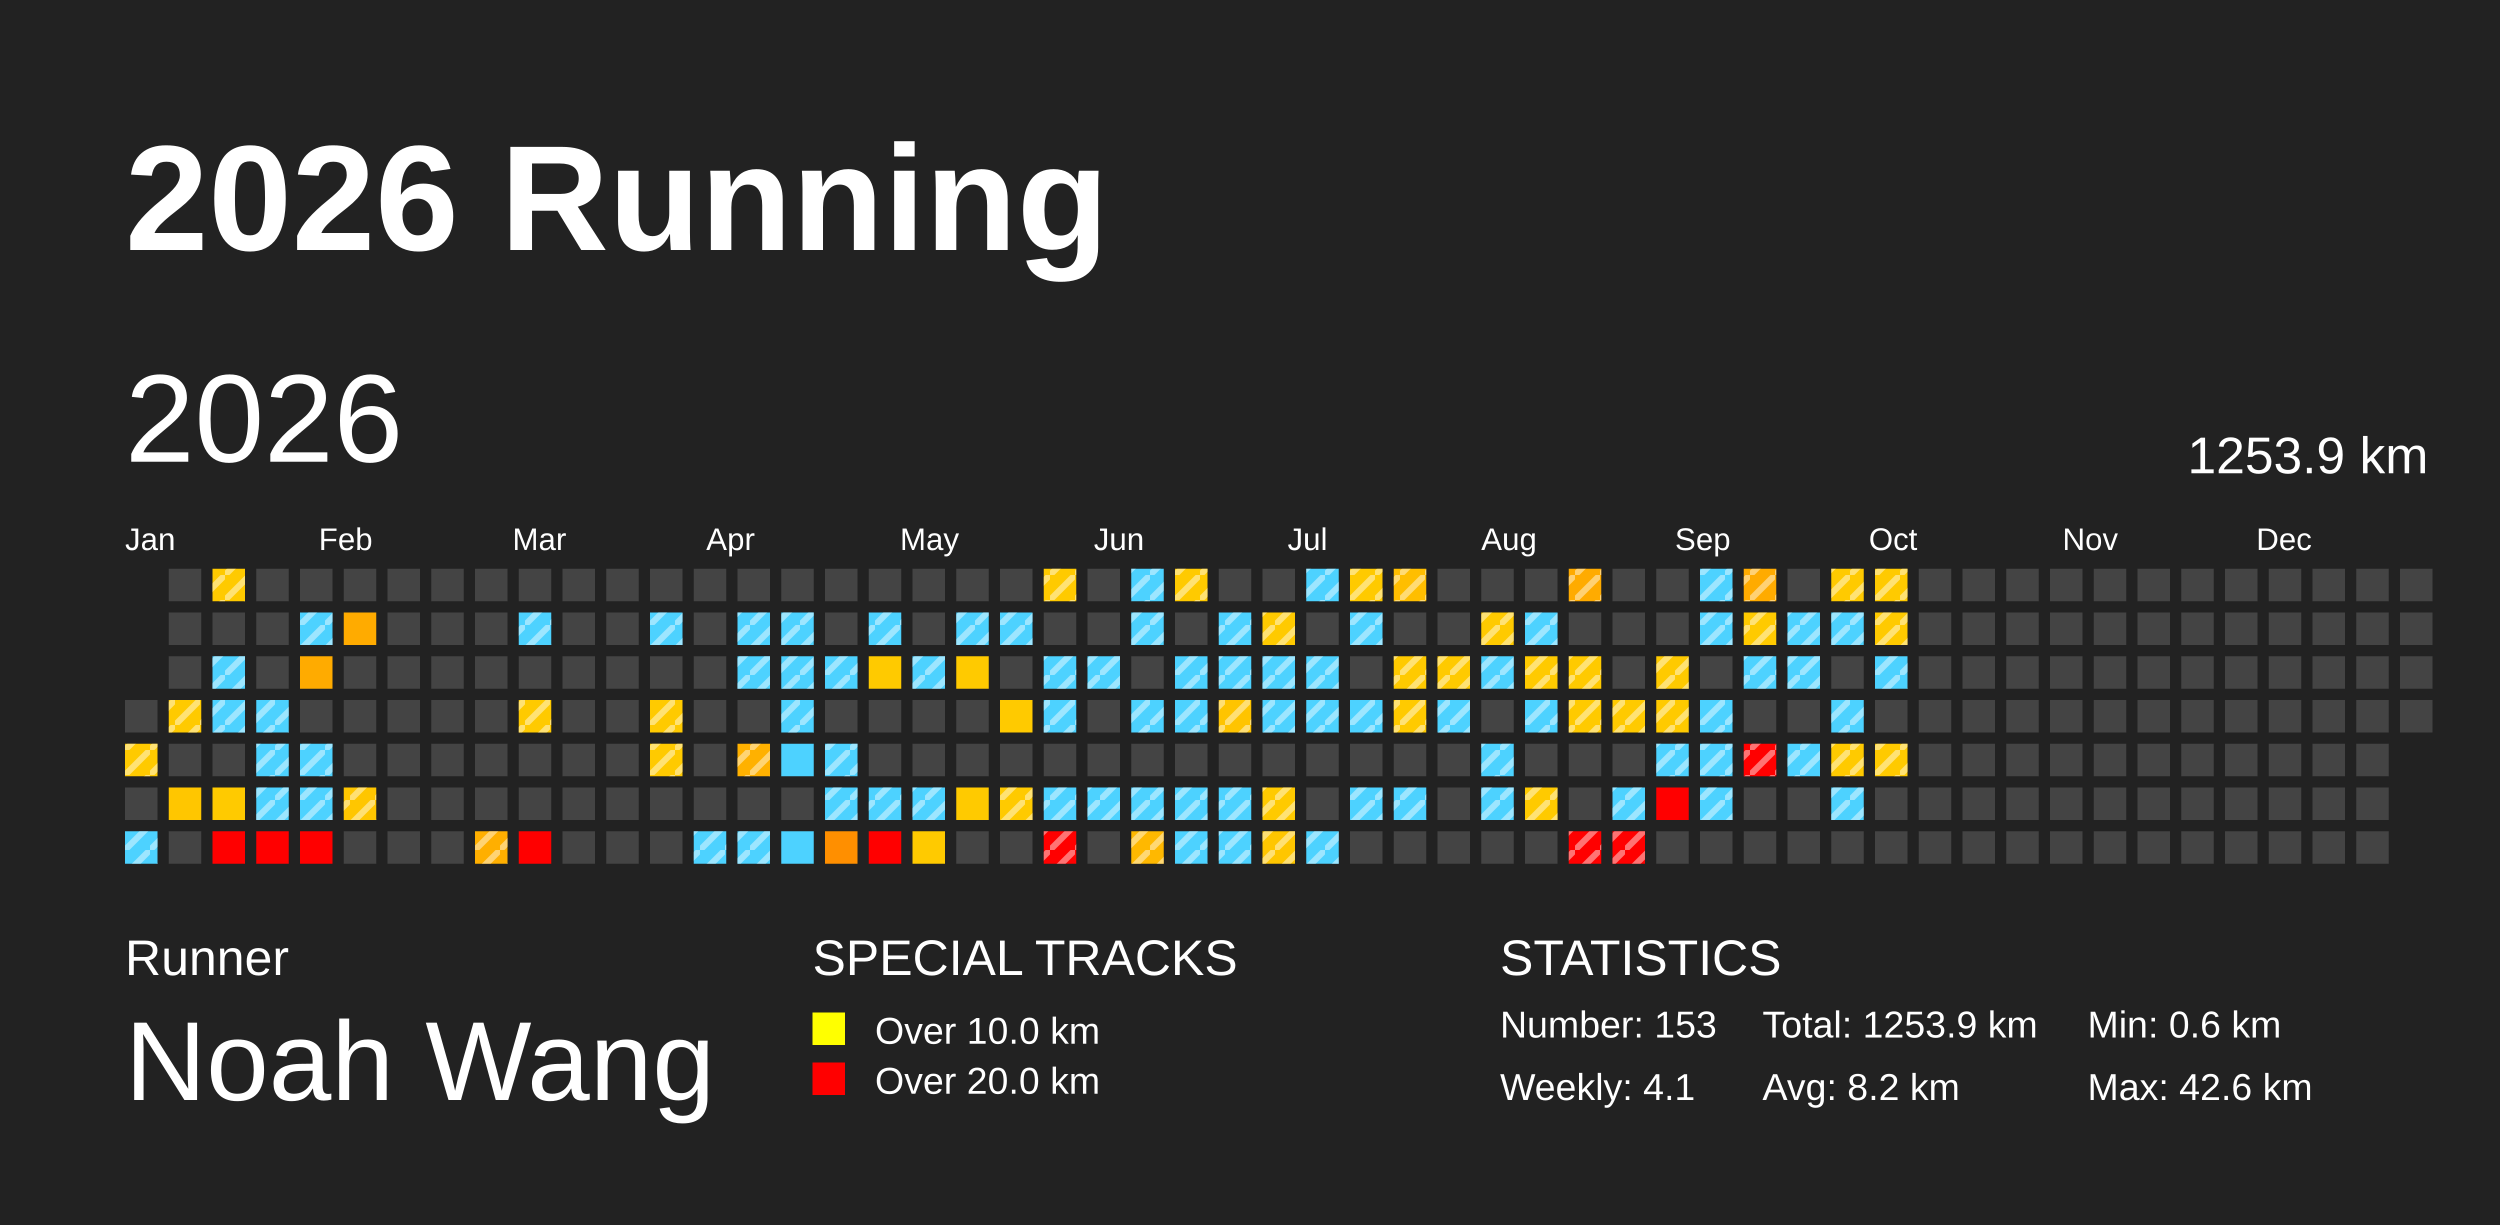
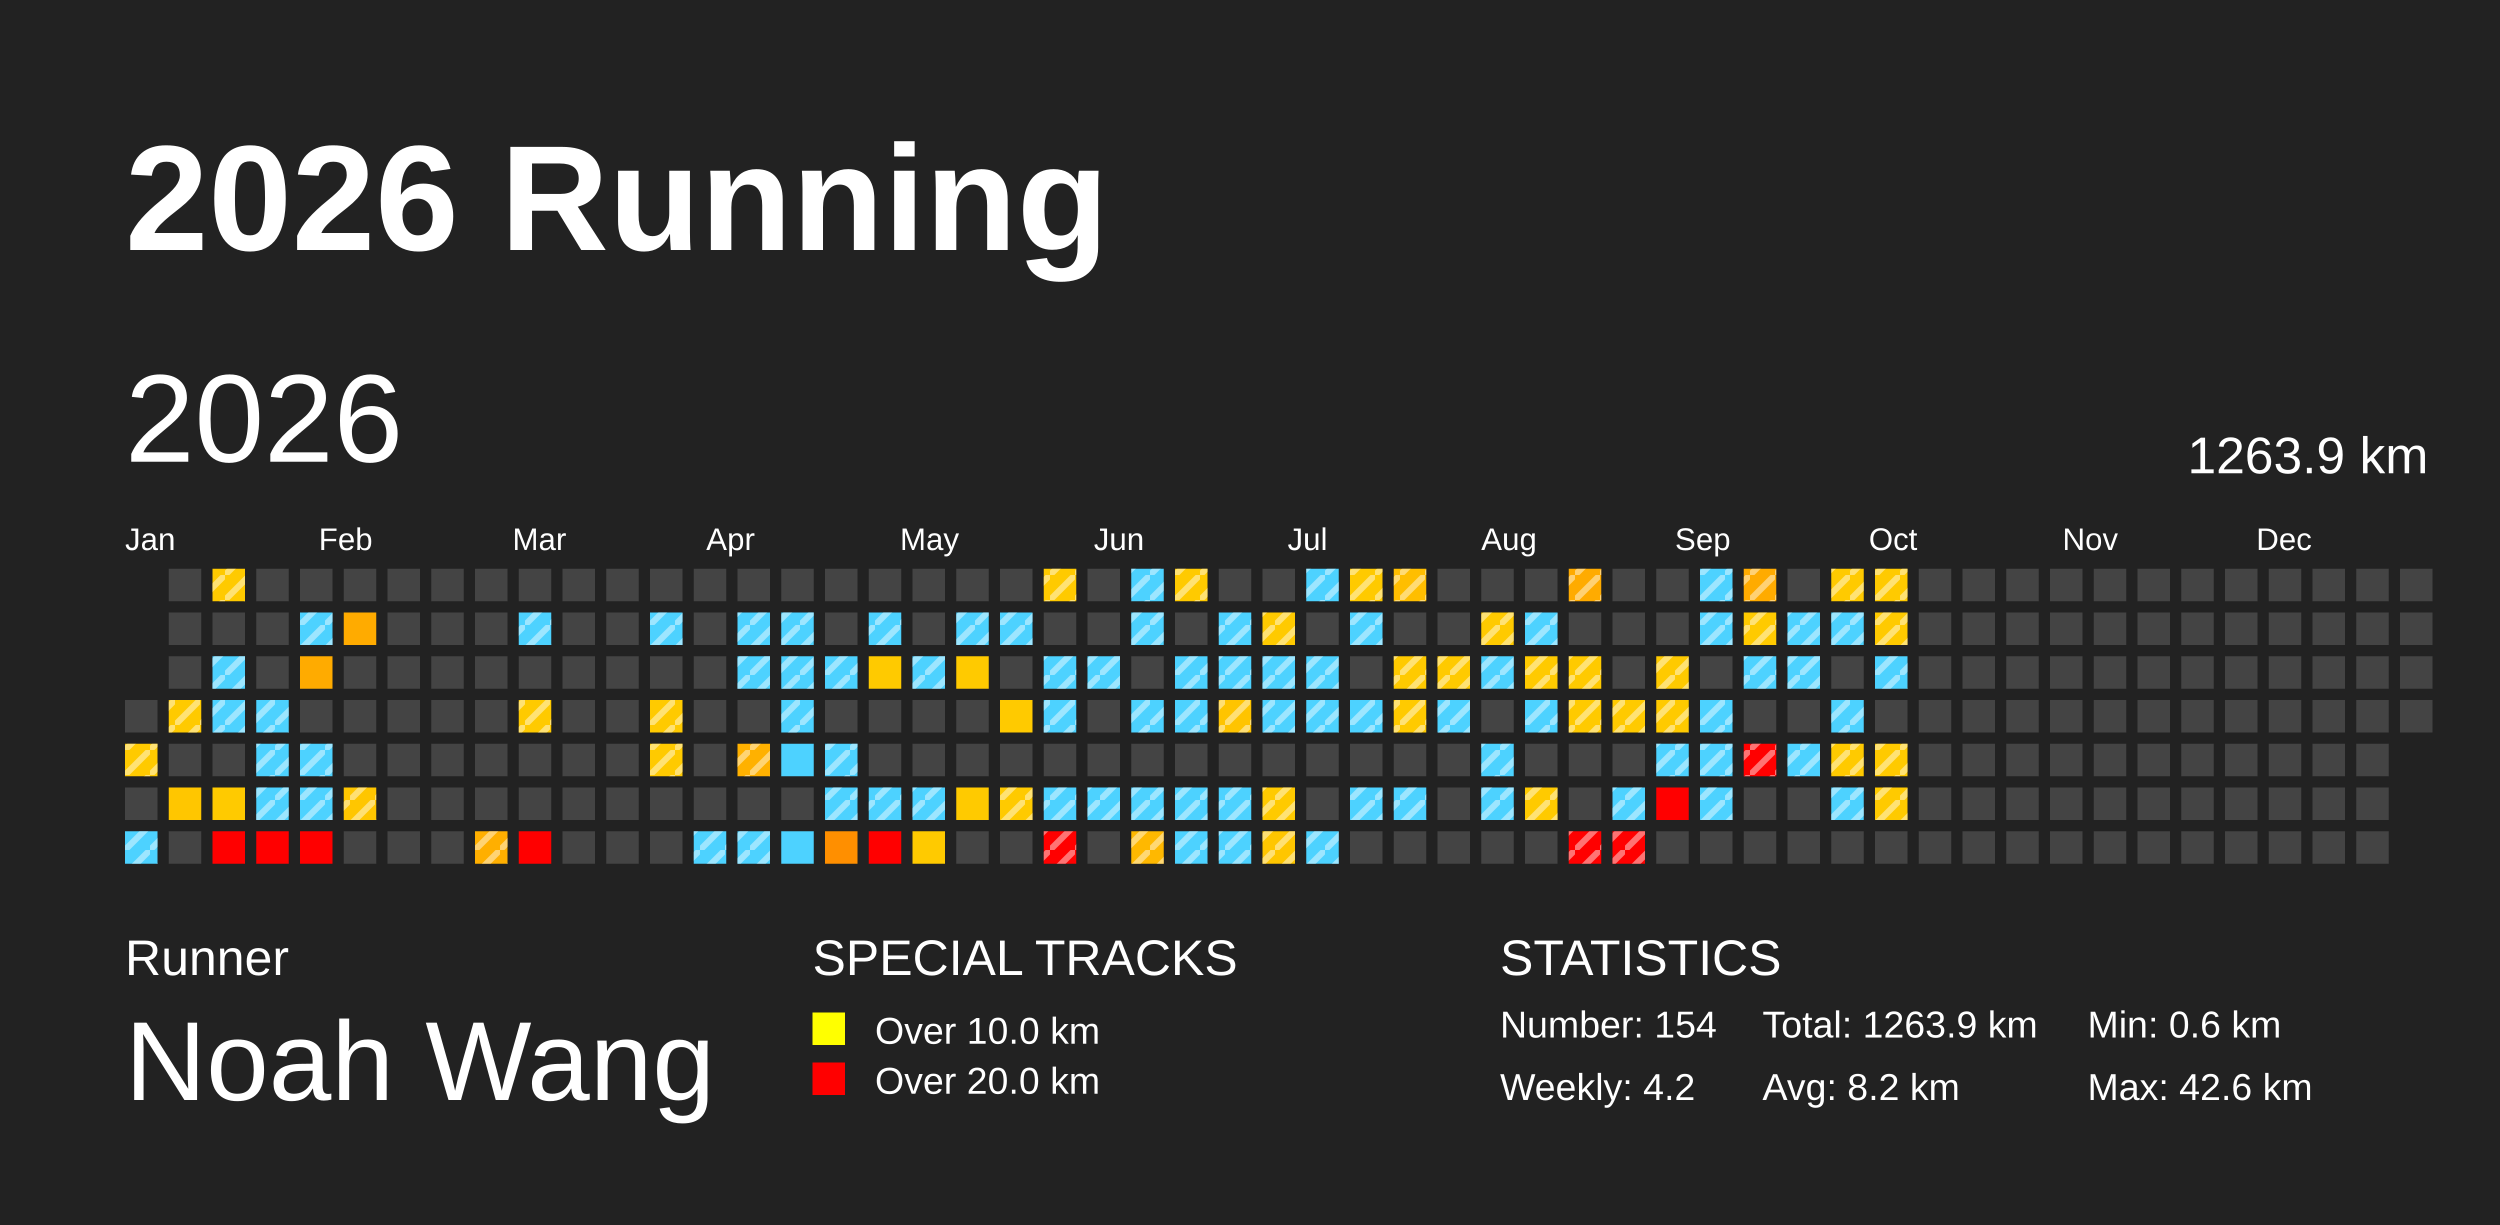
<svg xmlns="http://www.w3.org/2000/svg" baseProfile="full" height="98mm" version="1.1" viewBox="0,0,200,98" width="200mm">
  <defs>
    <pattern height="2" id="indoor-stripe" patternUnits="userSpaceOnUse" width="2">
      <line stroke="white" stroke-opacity="0.45" stroke-width="0.5" x1="0" x2="2" y1="2" y2="0" />
    </pattern>
  </defs>
  <rect fill="#222222" height="98" width="200" x="0" y="0" />
  <text fill="#FFFFFF" style="font-size:12px; font-family:Arial; font-weight:bold;" x="10" y="20">2026 Running</text>
  <text fill="#FFFFFF" style="font-size:4px; font-family:Arial" x="10" y="78">Runner</text>
  <text fill="#FFFFFF" style="font-size:9px; font-family:Arial" x="10" y="88">Noah Wang</text>
  <text fill="#FFFFFF" style="font-size:4px; font-family:Arial" x="65" y="78">SPECIAL TRACKS</text>
  <rect fill="yellow" height="2.6" width="2.6" x="65" y="81" />
  <text fill="#FFFFFF" style="font-size:3px; font-family:Arial" x="70" y="83.5">Over 10.0 km</text>
  <rect fill="red" height="2.6" width="2.6" x="65" y="85" />
  <text fill="#FFFFFF" style="font-size:3px; font-family:Arial" x="70" y="87.5">Over 20.0 km</text>
  <text fill="#FFFFFF" style="font-size:4px; font-family:Arial" x="120" y="78">STATISTICS</text>
-   <text fill="#FFFFFF" style="font-size:3px; font-family:Arial" x="120" y="83">Number: 153</text>
-   <text fill="#FFFFFF" style="font-size:3px; font-family:Arial" x="120" y="88">Weekly: 4.1</text>
-   <text fill="#FFFFFF" style="font-size:3px; font-family:Arial" x="141" y="83">Total: 1253.9 km</text>
+   <text fill="#FFFFFF" style="font-size:3px; font-family:Arial" x="120" y="83">Number: 154</text>
+   <text fill="#FFFFFF" style="font-size:3px; font-family:Arial" x="120" y="88">Weekly: 4.2</text>
+   <text fill="#FFFFFF" style="font-size:3px; font-family:Arial" x="141" y="83">Total: 1263.9 km</text>
  <text fill="#FFFFFF" style="font-size:3px; font-family:Arial" x="141" y="88">Avg: 8.2 km</text>
  <text fill="#FFFFFF" style="font-size:3px; font-family:Arial" x="167" y="83">Min: 0.6 km</text>
  <text fill="#FFFFFF" style="font-size:3px; font-family:Arial" x="167" y="88">Max: 42.6 km</text>
  <text dominant-baseline="hanging" fill="#FFFFFF" style="font-size:10.0px; font-family:Arial;" x="10" y="30">2026</text>
-   <text dominant-baseline="hanging" fill="#FFFFFF" style="font-size:4.125px; font-family:Arial;" x="175" y="35">1253.9 km</text>
+   <text dominant-baseline="hanging" fill="#FFFFFF" style="font-size:4.125px; font-family:Arial;" x="175" y="35">1263.9 km</text>
  <text fill="#FFFFFF" style="font-size:2.5px; font-family:Arial" x="10.0" y="44">Jan</text>
  <text fill="#FFFFFF" style="font-size:2.5px; font-family:Arial" x="25.5" y="44">Feb</text>
  <text fill="#FFFFFF" style="font-size:2.5px; font-family:Arial" x="41.0" y="44">Mar</text>
  <text fill="#FFFFFF" style="font-size:2.5px; font-family:Arial" x="56.5" y="44">Apr</text>
  <text fill="#FFFFFF" style="font-size:2.5px; font-family:Arial" x="72.0" y="44">May</text>
  <text fill="#FFFFFF" style="font-size:2.5px; font-family:Arial" x="87.5" y="44">Jun</text>
  <text fill="#FFFFFF" style="font-size:2.5px; font-family:Arial" x="103.0" y="44">Jul</text>
  <text fill="#FFFFFF" style="font-size:2.5px; font-family:Arial" x="118.5" y="44">Aug</text>
  <text fill="#FFFFFF" style="font-size:2.5px; font-family:Arial" x="134.0" y="44">Sep</text>
  <text fill="#FFFFFF" style="font-size:2.5px; font-family:Arial" x="149.5" y="44">Oct</text>
  <text fill="#FFFFFF" style="font-size:2.5px; font-family:Arial" x="165.0" y="44">Nov</text>
  <text fill="#FFFFFF" style="font-size:2.5px; font-family:Arial" x="180.5" y="44">Dec</text>
  <rect fill="#444444" height="2.6" width="2.6" x="10.0" y="56.0" />
  <rect fill="#ffca00" height="2.6" width="2.6" x="10.0" y="59.5" />
  <rect fill="url(#indoor-stripe)" height="2.6" style="pointer-events: none;" width="2.6" x="10.0" y="59.5" />
  <rect fill="#444444" height="2.6" width="2.6" x="10.0" y="63.0" />
  <rect fill="#4dd2ff" height="2.6" width="2.6" x="10.0" y="66.5" />
  <rect fill="url(#indoor-stripe)" height="2.6" style="pointer-events: none;" width="2.6" x="10.0" y="66.5" />
  <rect fill="#444444" height="2.6" width="2.6" x="13.5" y="45.5" />
  <rect fill="#444444" height="2.6" width="2.6" x="13.5" y="49.0" />
  <rect fill="#444444" height="2.6" width="2.6" x="13.5" y="52.5" />
  <rect fill="#ffca00" height="2.6" width="2.6" x="13.5" y="56.0" />
  <rect fill="url(#indoor-stripe)" height="2.6" style="pointer-events: none;" width="2.6" x="13.5" y="56.0" />
  <rect fill="#444444" height="2.6" width="2.6" x="13.5" y="59.5" />
  <rect fill="#ffc600" height="2.6" width="2.6" x="13.5" y="63.0" />
  <rect fill="#444444" height="2.6" width="2.6" x="13.5" y="66.5" />
  <rect fill="#ffca00" height="2.6" width="2.6" x="17.0" y="45.5" />
  <rect fill="url(#indoor-stripe)" height="2.6" style="pointer-events: none;" width="2.6" x="17.0" y="45.5" />
  <rect fill="#444444" height="2.6" width="2.6" x="17.0" y="49.0" />
  <rect fill="#4dd2ff" height="2.6" width="2.6" x="17.0" y="52.5" />
  <rect fill="url(#indoor-stripe)" height="2.6" style="pointer-events: none;" width="2.6" x="17.0" y="52.5" />
  <rect fill="#4dd2ff" height="2.6" width="2.6" x="17.0" y="56.0" />
  <rect fill="url(#indoor-stripe)" height="2.6" style="pointer-events: none;" width="2.6" x="17.0" y="56.0" />
  <rect fill="#444444" height="2.6" width="2.6" x="17.0" y="59.5" />
  <rect fill="#ffca00" height="2.6" width="2.6" x="17.0" y="63.0" />
  <rect fill="red" height="2.6" width="2.6" x="17.0" y="66.5" />
  <rect fill="#444444" height="2.6" width="2.6" x="20.5" y="45.5" />
  <rect fill="#444444" height="2.6" width="2.6" x="20.5" y="49.0" />
  <rect fill="#444444" height="2.6" width="2.6" x="20.5" y="52.5" />
  <rect fill="#4dd2ff" height="2.6" width="2.6" x="20.5" y="56.0" />
  <rect fill="url(#indoor-stripe)" height="2.6" style="pointer-events: none;" width="2.6" x="20.5" y="56.0" />
  <rect fill="#4dd2ff" height="2.6" width="2.6" x="20.5" y="59.5" />
  <rect fill="url(#indoor-stripe)" height="2.6" style="pointer-events: none;" width="2.6" x="20.5" y="59.5" />
  <rect fill="#4dd2ff" height="2.6" width="2.6" x="20.5" y="63.0" />
  <rect fill="url(#indoor-stripe)" height="2.6" style="pointer-events: none;" width="2.6" x="20.5" y="63.0" />
  <rect fill="red" height="2.6" width="2.6" x="20.5" y="66.5" />
  <rect fill="#444444" height="2.6" width="2.6" x="24.0" y="45.5" />
  <rect fill="#4dd2ff" height="2.6" width="2.6" x="24.0" y="49.0" />
  <rect fill="url(#indoor-stripe)" height="2.6" style="pointer-events: none;" width="2.6" x="24.0" y="49.0" />
  <rect fill="#ffab00" height="2.6" width="2.6" x="24.0" y="52.5" />
  <rect fill="#444444" height="2.6" width="2.6" x="24.0" y="56.0" />
  <rect fill="#4dd2ff" height="2.6" width="2.6" x="24.0" y="59.5" />
  <rect fill="url(#indoor-stripe)" height="2.6" style="pointer-events: none;" width="2.6" x="24.0" y="59.5" />
  <rect fill="#4dd2ff" height="2.6" width="2.6" x="24.0" y="63.0" />
  <rect fill="url(#indoor-stripe)" height="2.6" style="pointer-events: none;" width="2.6" x="24.0" y="63.0" />
  <rect fill="red" height="2.6" width="2.6" x="24.0" y="66.5" />
  <rect fill="#444444" height="2.6" width="2.6" x="27.5" y="45.5" />
  <rect fill="#ffab00" height="2.6" width="2.6" x="27.5" y="49.0" />
  <rect fill="#444444" height="2.6" width="2.6" x="27.5" y="52.5" />
  <rect fill="#444444" height="2.6" width="2.6" x="27.5" y="56.0" />
  <rect fill="#444444" height="2.6" width="2.6" x="27.5" y="59.5" />
  <rect fill="#ffc600" height="2.6" width="2.6" x="27.5" y="63.0" />
  <rect fill="url(#indoor-stripe)" height="2.6" style="pointer-events: none;" width="2.6" x="27.5" y="63.0" />
  <rect fill="#444444" height="2.6" width="2.6" x="27.5" y="66.5" />
  <rect fill="#444444" height="2.6" width="2.6" x="31.0" y="45.5" />
  <rect fill="#444444" height="2.6" width="2.6" x="31.0" y="49.0" />
  <rect fill="#444444" height="2.6" width="2.6" x="31.0" y="52.5" />
  <rect fill="#444444" height="2.6" width="2.6" x="31.0" y="56.0" />
  <rect fill="#444444" height="2.6" width="2.6" x="31.0" y="59.5" />
  <rect fill="#444444" height="2.6" width="2.6" x="31.0" y="63.0" />
  <rect fill="#444444" height="2.6" width="2.6" x="31.0" y="66.5" />
  <rect fill="#444444" height="2.6" width="2.6" x="34.5" y="45.5" />
  <rect fill="#444444" height="2.6" width="2.6" x="34.5" y="49.0" />
  <rect fill="#444444" height="2.6" width="2.6" x="34.5" y="52.5" />
  <rect fill="#444444" height="2.6" width="2.6" x="34.5" y="56.0" />
  <rect fill="#444444" height="2.6" width="2.6" x="34.5" y="59.5" />
  <rect fill="#444444" height="2.6" width="2.6" x="34.5" y="63.0" />
  <rect fill="#444444" height="2.6" width="2.6" x="34.5" y="66.5" />
  <rect fill="#444444" height="2.6" width="2.6" x="38.0" y="45.5" />
  <rect fill="#444444" height="2.6" width="2.6" x="38.0" y="49.0" />
  <rect fill="#444444" height="2.6" width="2.6" x="38.0" y="52.5" />
  <rect fill="#444444" height="2.6" width="2.6" x="38.0" y="56.0" />
  <rect fill="#444444" height="2.6" width="2.6" x="38.0" y="59.5" />
  <rect fill="#444444" height="2.6" width="2.6" x="38.0" y="63.0" />
  <rect fill="#ffaf00" height="2.6" width="2.6" x="38.0" y="66.5" />
  <rect fill="url(#indoor-stripe)" height="2.6" style="pointer-events: none;" width="2.6" x="38.0" y="66.5" />
  <rect fill="#444444" height="2.6" width="2.6" x="41.5" y="45.5" />
  <rect fill="#4dd2ff" height="2.6" width="2.6" x="41.5" y="49.0" />
  <rect fill="url(#indoor-stripe)" height="2.6" style="pointer-events: none;" width="2.6" x="41.5" y="49.0" />
  <rect fill="#444444" height="2.6" width="2.6" x="41.5" y="52.5" />
  <rect fill="#ffca00" height="2.6" width="2.6" x="41.5" y="56.0" />
  <rect fill="url(#indoor-stripe)" height="2.6" style="pointer-events: none;" width="2.6" x="41.5" y="56.0" />
  <rect fill="#444444" height="2.6" width="2.6" x="41.5" y="59.5" />
  <rect fill="#444444" height="2.6" width="2.6" x="41.5" y="63.0" />
  <rect fill="red" height="2.6" width="2.6" x="41.5" y="66.5" />
  <rect fill="#444444" height="2.6" width="2.6" x="45.0" y="45.5" />
  <rect fill="#444444" height="2.6" width="2.6" x="45.0" y="49.0" />
  <rect fill="#444444" height="2.6" width="2.6" x="45.0" y="52.5" />
  <rect fill="#444444" height="2.6" width="2.6" x="45.0" y="56.0" />
  <rect fill="#444444" height="2.6" width="2.6" x="45.0" y="59.5" />
  <rect fill="#444444" height="2.6" width="2.6" x="45.0" y="63.0" />
  <rect fill="#444444" height="2.6" width="2.6" x="45.0" y="66.5" />
  <rect fill="#444444" height="2.6" width="2.6" x="48.5" y="45.5" />
  <rect fill="#444444" height="2.6" width="2.6" x="48.5" y="49.0" />
  <rect fill="#444444" height="2.6" width="2.6" x="48.5" y="52.5" />
  <rect fill="#444444" height="2.6" width="2.6" x="48.5" y="56.0" />
  <rect fill="#444444" height="2.6" width="2.6" x="48.5" y="59.5" />
  <rect fill="#444444" height="2.6" width="2.6" x="48.5" y="63.0" />
  <rect fill="#444444" height="2.6" width="2.6" x="48.5" y="66.5" />
  <rect fill="#444444" height="2.6" width="2.6" x="52.0" y="45.5" />
  <rect fill="#4dd2ff" height="2.6" width="2.6" x="52.0" y="49.0" />
  <rect fill="url(#indoor-stripe)" height="2.6" style="pointer-events: none;" width="2.6" x="52.0" y="49.0" />
  <rect fill="#444444" height="2.6" width="2.6" x="52.0" y="52.5" />
  <rect fill="#ffca00" height="2.6" width="2.6" x="52.0" y="56.0" />
  <rect fill="url(#indoor-stripe)" height="2.6" style="pointer-events: none;" width="2.6" x="52.0" y="56.0" />
  <rect fill="#ffca00" height="2.6" width="2.6" x="52.0" y="59.5" />
  <rect fill="url(#indoor-stripe)" height="2.6" style="pointer-events: none;" width="2.6" x="52.0" y="59.5" />
  <rect fill="#444444" height="2.6" width="2.6" x="52.0" y="63.0" />
  <rect fill="#444444" height="2.6" width="2.6" x="52.0" y="66.5" />
  <rect fill="#444444" height="2.6" width="2.6" x="55.5" y="45.5" />
  <rect fill="#444444" height="2.6" width="2.6" x="55.5" y="49.0" />
  <rect fill="#444444" height="2.6" width="2.6" x="55.5" y="52.5" />
  <rect fill="#444444" height="2.6" width="2.6" x="55.5" y="56.0" />
  <rect fill="#444444" height="2.6" width="2.6" x="55.5" y="59.5" />
  <rect fill="#444444" height="2.6" width="2.6" x="55.5" y="63.0" />
  <rect fill="#4dd2ff" height="2.6" width="2.6" x="55.5" y="66.5" />
  <rect fill="url(#indoor-stripe)" height="2.6" style="pointer-events: none;" width="2.6" x="55.5" y="66.5" />
  <rect fill="#444444" height="2.6" width="2.6" x="59.0" y="45.5" />
  <rect fill="#4dd2ff" height="2.6" width="2.6" x="59.0" y="49.0" />
  <rect fill="url(#indoor-stripe)" height="2.6" style="pointer-events: none;" width="2.6" x="59.0" y="49.0" />
  <rect fill="#4dd2ff" height="2.6" width="2.6" x="59.0" y="52.5" />
  <rect fill="url(#indoor-stripe)" height="2.6" style="pointer-events: none;" width="2.6" x="59.0" y="52.5" />
  <rect fill="#444444" height="2.6" width="2.6" x="59.0" y="56.0" />
  <rect fill="#ffb100" height="2.6" width="2.6" x="59.0" y="59.5" />
  <rect fill="url(#indoor-stripe)" height="2.6" style="pointer-events: none;" width="2.6" x="59.0" y="59.5" />
  <rect fill="#444444" height="2.6" width="2.6" x="59.0" y="63.0" />
  <rect fill="#4dd2ff" height="2.6" width="2.6" x="59.0" y="66.5" />
  <rect fill="url(#indoor-stripe)" height="2.6" style="pointer-events: none;" width="2.6" x="59.0" y="66.5" />
  <rect fill="#444444" height="2.6" width="2.6" x="62.5" y="45.5" />
  <rect fill="#4dd2ff" height="2.6" width="2.6" x="62.5" y="49.0" />
  <rect fill="url(#indoor-stripe)" height="2.6" style="pointer-events: none;" width="2.6" x="62.5" y="49.0" />
  <rect fill="#4dd2ff" height="2.6" width="2.6" x="62.5" y="52.5" />
  <rect fill="url(#indoor-stripe)" height="2.6" style="pointer-events: none;" width="2.6" x="62.5" y="52.5" />
  <rect fill="#4dd2ff" height="2.6" width="2.6" x="62.5" y="56.0" />
  <rect fill="url(#indoor-stripe)" height="2.6" style="pointer-events: none;" width="2.6" x="62.5" y="56.0" />
  <rect fill="#4dd2ff" height="2.6" width="2.6" x="62.5" y="59.5" />
  <rect fill="#444444" height="2.6" width="2.6" x="62.5" y="63.0" />
  <rect fill="#4dd2ff" height="2.6" width="2.6" x="62.5" y="66.5" />
  <rect fill="#444444" height="2.6" width="2.6" x="66.0" y="45.5" />
  <rect fill="#444444" height="2.6" width="2.6" x="66.0" y="49.0" />
  <rect fill="#4dd2ff" height="2.6" width="2.6" x="66.0" y="52.5" />
  <rect fill="url(#indoor-stripe)" height="2.6" style="pointer-events: none;" width="2.6" x="66.0" y="52.5" />
  <rect fill="#444444" height="2.6" width="2.6" x="66.0" y="56.0" />
  <rect fill="#4dd2ff" height="2.6" width="2.6" x="66.0" y="59.5" />
  <rect fill="url(#indoor-stripe)" height="2.6" style="pointer-events: none;" width="2.6" x="66.0" y="59.5" />
  <rect fill="#4dd2ff" height="2.6" width="2.6" x="66.0" y="63.0" />
  <rect fill="url(#indoor-stripe)" height="2.6" style="pointer-events: none;" width="2.6" x="66.0" y="63.0" />
  <rect fill="#ff8f00" height="2.6" width="2.6" x="66.0" y="66.5" />
  <rect fill="#444444" height="2.6" width="2.6" x="69.5" y="45.5" />
  <rect fill="#4dd2ff" height="2.6" width="2.6" x="69.5" y="49.0" />
  <rect fill="url(#indoor-stripe)" height="2.6" style="pointer-events: none;" width="2.6" x="69.5" y="49.0" />
  <rect fill="#ffca00" height="2.6" width="2.6" x="69.5" y="52.5" />
  <rect fill="#444444" height="2.6" width="2.6" x="69.5" y="56.0" />
  <rect fill="#444444" height="2.6" width="2.6" x="69.5" y="59.5" />
  <rect fill="#4dd2ff" height="2.6" width="2.6" x="69.5" y="63.0" />
  <rect fill="url(#indoor-stripe)" height="2.6" style="pointer-events: none;" width="2.6" x="69.5" y="63.0" />
  <rect fill="red" height="2.6" width="2.6" x="69.5" y="66.5" />
  <rect fill="#444444" height="2.6" width="2.6" x="73.0" y="45.5" />
  <rect fill="#444444" height="2.6" width="2.6" x="73.0" y="49.0" />
  <rect fill="#4dd2ff" height="2.6" width="2.6" x="73.0" y="52.5" />
  <rect fill="url(#indoor-stripe)" height="2.6" style="pointer-events: none;" width="2.6" x="73.0" y="52.5" />
  <rect fill="#444444" height="2.6" width="2.6" x="73.0" y="56.0" />
  <rect fill="#444444" height="2.6" width="2.6" x="73.0" y="59.5" />
  <rect fill="#4dd2ff" height="2.6" width="2.6" x="73.0" y="63.0" />
  <rect fill="url(#indoor-stripe)" height="2.6" style="pointer-events: none;" width="2.6" x="73.0" y="63.0" />
  <rect fill="#ffca00" height="2.6" width="2.6" x="73.0" y="66.5" />
  <rect fill="#444444" height="2.6" width="2.6" x="76.5" y="45.5" />
  <rect fill="#4dd2ff" height="2.6" width="2.6" x="76.5" y="49.0" />
  <rect fill="url(#indoor-stripe)" height="2.6" style="pointer-events: none;" width="2.6" x="76.5" y="49.0" />
  <rect fill="#ffca00" height="2.6" width="2.6" x="76.5" y="52.5" />
  <rect fill="#444444" height="2.6" width="2.6" x="76.5" y="56.0" />
  <rect fill="#444444" height="2.6" width="2.6" x="76.5" y="59.5" />
  <rect fill="#ffca00" height="2.6" width="2.6" x="76.5" y="63.0" />
  <rect fill="#444444" height="2.6" width="2.6" x="76.5" y="66.5" />
  <rect fill="#444444" height="2.6" width="2.6" x="80.0" y="45.5" />
  <rect fill="#4dd2ff" height="2.6" width="2.6" x="80.0" y="49.0" />
  <rect fill="url(#indoor-stripe)" height="2.6" style="pointer-events: none;" width="2.6" x="80.0" y="49.0" />
  <rect fill="#444444" height="2.6" width="2.6" x="80.0" y="52.5" />
  <rect fill="#ffca00" height="2.6" width="2.6" x="80.0" y="56.0" />
  <rect fill="#444444" height="2.6" width="2.6" x="80.0" y="59.5" />
  <rect fill="#ffca00" height="2.6" width="2.6" x="80.0" y="63.0" />
  <rect fill="url(#indoor-stripe)" height="2.6" style="pointer-events: none;" width="2.6" x="80.0" y="63.0" />
  <rect fill="#444444" height="2.6" width="2.6" x="80.0" y="66.5" />
  <rect fill="#ffca00" height="2.6" width="2.6" x="83.5" y="45.5" />
  <rect fill="url(#indoor-stripe)" height="2.6" style="pointer-events: none;" width="2.6" x="83.5" y="45.5" />
  <rect fill="#444444" height="2.6" width="2.6" x="83.5" y="49.0" />
  <rect fill="#4dd2ff" height="2.6" width="2.6" x="83.5" y="52.5" />
  <rect fill="url(#indoor-stripe)" height="2.6" style="pointer-events: none;" width="2.6" x="83.5" y="52.5" />
  <rect fill="#4dd2ff" height="2.6" width="2.6" x="83.5" y="56.0" />
  <rect fill="url(#indoor-stripe)" height="2.6" style="pointer-events: none;" width="2.6" x="83.5" y="56.0" />
  <rect fill="#444444" height="2.6" width="2.6" x="83.5" y="59.5" />
  <rect fill="#4dd2ff" height="2.6" width="2.6" x="83.5" y="63.0" />
  <rect fill="url(#indoor-stripe)" height="2.6" style="pointer-events: none;" width="2.6" x="83.5" y="63.0" />
  <rect fill="red" height="2.6" width="2.6" x="83.5" y="66.5" />
  <rect fill="url(#indoor-stripe)" height="2.6" style="pointer-events: none;" width="2.6" x="83.5" y="66.5" />
  <rect fill="#444444" height="2.6" width="2.6" x="87.0" y="45.5" />
  <rect fill="#444444" height="2.6" width="2.6" x="87.0" y="49.0" />
  <rect fill="#4dd2ff" height="2.6" width="2.6" x="87.0" y="52.5" />
  <rect fill="url(#indoor-stripe)" height="2.6" style="pointer-events: none;" width="2.6" x="87.0" y="52.5" />
  <rect fill="#444444" height="2.6" width="2.6" x="87.0" y="56.0" />
  <rect fill="#444444" height="2.6" width="2.6" x="87.0" y="59.5" />
  <rect fill="#4dd2ff" height="2.6" width="2.6" x="87.0" y="63.0" />
  <rect fill="url(#indoor-stripe)" height="2.6" style="pointer-events: none;" width="2.6" x="87.0" y="63.0" />
  <rect fill="#444444" height="2.6" width="2.6" x="87.0" y="66.5" />
  <rect fill="#4dd2ff" height="2.6" width="2.6" x="90.5" y="45.5" />
  <rect fill="url(#indoor-stripe)" height="2.6" style="pointer-events: none;" width="2.6" x="90.5" y="45.5" />
  <rect fill="#4dd2ff" height="2.6" width="2.6" x="90.5" y="49.0" />
  <rect fill="url(#indoor-stripe)" height="2.6" style="pointer-events: none;" width="2.6" x="90.5" y="49.0" />
  <rect fill="#444444" height="2.6" width="2.6" x="90.5" y="52.5" />
  <rect fill="#4dd2ff" height="2.6" width="2.6" x="90.5" y="56.0" />
  <rect fill="url(#indoor-stripe)" height="2.6" style="pointer-events: none;" width="2.6" x="90.5" y="56.0" />
  <rect fill="#444444" height="2.6" width="2.6" x="90.5" y="59.5" />
  <rect fill="#4dd2ff" height="2.6" width="2.6" x="90.5" y="63.0" />
  <rect fill="url(#indoor-stripe)" height="2.6" style="pointer-events: none;" width="2.6" x="90.5" y="63.0" />
  <rect fill="#ffb800" height="2.6" width="2.6" x="90.5" y="66.5" />
  <rect fill="url(#indoor-stripe)" height="2.6" style="pointer-events: none;" width="2.6" x="90.5" y="66.5" />
  <rect fill="#ffca00" height="2.6" width="2.6" x="94.0" y="45.5" />
  <rect fill="url(#indoor-stripe)" height="2.6" style="pointer-events: none;" width="2.6" x="94.0" y="45.5" />
  <rect fill="#444444" height="2.6" width="2.6" x="94.0" y="49.0" />
  <rect fill="#4dd2ff" height="2.6" width="2.6" x="94.0" y="52.5" />
  <rect fill="url(#indoor-stripe)" height="2.6" style="pointer-events: none;" width="2.6" x="94.0" y="52.5" />
  <rect fill="#4dd2ff" height="2.6" width="2.6" x="94.0" y="56.0" />
  <rect fill="url(#indoor-stripe)" height="2.6" style="pointer-events: none;" width="2.6" x="94.0" y="56.0" />
  <rect fill="#444444" height="2.6" width="2.6" x="94.0" y="59.5" />
  <rect fill="#4dd2ff" height="2.6" width="2.6" x="94.0" y="63.0" />
  <rect fill="url(#indoor-stripe)" height="2.6" style="pointer-events: none;" width="2.6" x="94.0" y="63.0" />
  <rect fill="#4dd2ff" height="2.6" width="2.6" x="94.0" y="66.5" />
  <rect fill="url(#indoor-stripe)" height="2.6" style="pointer-events: none;" width="2.6" x="94.0" y="66.5" />
  <rect fill="#444444" height="2.6" width="2.6" x="97.5" y="45.5" />
  <rect fill="#4dd2ff" height="2.6" width="2.6" x="97.5" y="49.0" />
  <rect fill="url(#indoor-stripe)" height="2.6" style="pointer-events: none;" width="2.6" x="97.5" y="49.0" />
  <rect fill="#4dd2ff" height="2.6" width="2.6" x="97.5" y="52.5" />
  <rect fill="url(#indoor-stripe)" height="2.6" style="pointer-events: none;" width="2.6" x="97.5" y="52.5" />
  <rect fill="#ffc400" height="2.6" width="2.6" x="97.5" y="56.0" />
  <rect fill="url(#indoor-stripe)" height="2.6" style="pointer-events: none;" width="2.6" x="97.5" y="56.0" />
  <rect fill="#444444" height="2.6" width="2.6" x="97.5" y="59.5" />
  <rect fill="#4dd2ff" height="2.6" width="2.6" x="97.5" y="63.0" />
  <rect fill="url(#indoor-stripe)" height="2.6" style="pointer-events: none;" width="2.6" x="97.5" y="63.0" />
  <rect fill="#4dd2ff" height="2.6" width="2.6" x="97.5" y="66.5" />
  <rect fill="url(#indoor-stripe)" height="2.6" style="pointer-events: none;" width="2.6" x="97.5" y="66.5" />
  <rect fill="#444444" height="2.6" width="2.6" x="101.0" y="45.5" />
  <rect fill="#ffca00" height="2.6" width="2.6" x="101.0" y="49.0" />
  <rect fill="url(#indoor-stripe)" height="2.6" style="pointer-events: none;" width="2.6" x="101.0" y="49.0" />
  <rect fill="#4dd2ff" height="2.6" width="2.6" x="101.0" y="52.5" />
  <rect fill="url(#indoor-stripe)" height="2.6" style="pointer-events: none;" width="2.6" x="101.0" y="52.5" />
  <rect fill="#4dd2ff" height="2.6" width="2.6" x="101.0" y="56.0" />
  <rect fill="url(#indoor-stripe)" height="2.6" style="pointer-events: none;" width="2.6" x="101.0" y="56.0" />
  <rect fill="#444444" height="2.6" width="2.6" x="101.0" y="59.5" />
  <rect fill="#ffca00" height="2.6" width="2.6" x="101.0" y="63.0" />
  <rect fill="url(#indoor-stripe)" height="2.6" style="pointer-events: none;" width="2.6" x="101.0" y="63.0" />
  <rect fill="#ffc600" height="2.6" width="2.6" x="101.0" y="66.5" />
  <rect fill="url(#indoor-stripe)" height="2.6" style="pointer-events: none;" width="2.6" x="101.0" y="66.5" />
  <rect fill="#4dd2ff" height="2.6" width="2.6" x="104.5" y="45.5" />
  <rect fill="url(#indoor-stripe)" height="2.6" style="pointer-events: none;" width="2.6" x="104.5" y="45.5" />
  <rect fill="#444444" height="2.6" width="2.6" x="104.5" y="49.0" />
  <rect fill="#4dd2ff" height="2.6" width="2.6" x="104.5" y="52.5" />
  <rect fill="url(#indoor-stripe)" height="2.6" style="pointer-events: none;" width="2.6" x="104.5" y="52.5" />
  <rect fill="#4dd2ff" height="2.6" width="2.6" x="104.5" y="56.0" />
  <rect fill="url(#indoor-stripe)" height="2.6" style="pointer-events: none;" width="2.6" x="104.5" y="56.0" />
  <rect fill="#444444" height="2.6" width="2.6" x="104.5" y="59.5" />
  <rect fill="#444444" height="2.6" width="2.6" x="104.5" y="63.0" />
  <rect fill="#4dd2ff" height="2.6" width="2.6" x="104.5" y="66.5" />
  <rect fill="url(#indoor-stripe)" height="2.6" style="pointer-events: none;" width="2.6" x="104.5" y="66.5" />
  <rect fill="#ffca00" height="2.6" width="2.6" x="108.0" y="45.5" />
  <rect fill="url(#indoor-stripe)" height="2.6" style="pointer-events: none;" width="2.6" x="108.0" y="45.5" />
  <rect fill="#4dd2ff" height="2.6" width="2.6" x="108.0" y="49.0" />
  <rect fill="url(#indoor-stripe)" height="2.6" style="pointer-events: none;" width="2.6" x="108.0" y="49.0" />
  <rect fill="#444444" height="2.6" width="2.6" x="108.0" y="52.5" />
  <rect fill="#4dd2ff" height="2.6" width="2.6" x="108.0" y="56.0" />
  <rect fill="url(#indoor-stripe)" height="2.6" style="pointer-events: none;" width="2.6" x="108.0" y="56.0" />
  <rect fill="#444444" height="2.6" width="2.6" x="108.0" y="59.5" />
  <rect fill="#4dd2ff" height="2.6" width="2.6" x="108.0" y="63.0" />
  <rect fill="url(#indoor-stripe)" height="2.6" style="pointer-events: none;" width="2.6" x="108.0" y="63.0" />
  <rect fill="#444444" height="2.6" width="2.6" x="108.0" y="66.5" />
  <rect fill="#ffbe00" height="2.6" width="2.6" x="111.5" y="45.5" />
  <rect fill="url(#indoor-stripe)" height="2.6" style="pointer-events: none;" width="2.6" x="111.5" y="45.5" />
  <rect fill="#444444" height="2.6" width="2.6" x="111.5" y="49.0" />
  <rect fill="#ffca00" height="2.6" width="2.6" x="111.5" y="52.5" />
  <rect fill="url(#indoor-stripe)" height="2.6" style="pointer-events: none;" width="2.6" x="111.5" y="52.5" />
  <rect fill="#ffca00" height="2.6" width="2.6" x="111.5" y="56.0" />
  <rect fill="url(#indoor-stripe)" height="2.6" style="pointer-events: none;" width="2.6" x="111.5" y="56.0" />
  <rect fill="#444444" height="2.6" width="2.6" x="111.5" y="59.5" />
  <rect fill="#4dd2ff" height="2.6" width="2.6" x="111.5" y="63.0" />
  <rect fill="url(#indoor-stripe)" height="2.6" style="pointer-events: none;" width="2.6" x="111.5" y="63.0" />
  <rect fill="#444444" height="2.6" width="2.6" x="111.5" y="66.5" />
  <rect fill="#444444" height="2.6" width="2.6" x="115.0" y="45.5" />
  <rect fill="#444444" height="2.6" width="2.6" x="115.0" y="49.0" />
  <rect fill="#ffca00" height="2.6" width="2.6" x="115.0" y="52.5" />
  <rect fill="url(#indoor-stripe)" height="2.6" style="pointer-events: none;" width="2.6" x="115.0" y="52.5" />
  <rect fill="#4dd2ff" height="2.6" width="2.6" x="115.0" y="56.0" />
  <rect fill="url(#indoor-stripe)" height="2.6" style="pointer-events: none;" width="2.6" x="115.0" y="56.0" />
  <rect fill="#444444" height="2.6" width="2.6" x="115.0" y="59.5" />
  <rect fill="#444444" height="2.6" width="2.6" x="115.0" y="63.0" />
  <rect fill="#444444" height="2.6" width="2.6" x="115.0" y="66.5" />
  <rect fill="#444444" height="2.6" width="2.6" x="118.5" y="45.5" />
  <rect fill="#ffca00" height="2.6" width="2.6" x="118.5" y="49.0" />
  <rect fill="url(#indoor-stripe)" height="2.6" style="pointer-events: none;" width="2.6" x="118.5" y="49.0" />
  <rect fill="#4dd2ff" height="2.6" width="2.6" x="118.5" y="52.5" />
  <rect fill="url(#indoor-stripe)" height="2.6" style="pointer-events: none;" width="2.6" x="118.5" y="52.5" />
  <rect fill="#444444" height="2.6" width="2.6" x="118.5" y="56.0" />
  <rect fill="#4dd2ff" height="2.6" width="2.6" x="118.5" y="59.5" />
  <rect fill="url(#indoor-stripe)" height="2.6" style="pointer-events: none;" width="2.6" x="118.5" y="59.5" />
  <rect fill="#4dd2ff" height="2.6" width="2.6" x="118.5" y="63.0" />
  <rect fill="url(#indoor-stripe)" height="2.6" style="pointer-events: none;" width="2.6" x="118.5" y="63.0" />
  <rect fill="#444444" height="2.6" width="2.6" x="118.5" y="66.5" />
  <rect fill="#444444" height="2.6" width="2.6" x="122.0" y="45.5" />
  <rect fill="#4dd2ff" height="2.6" width="2.6" x="122.0" y="49.0" />
  <rect fill="url(#indoor-stripe)" height="2.6" style="pointer-events: none;" width="2.6" x="122.0" y="49.0" />
  <rect fill="#ffca00" height="2.6" width="2.6" x="122.0" y="52.5" />
  <rect fill="url(#indoor-stripe)" height="2.6" style="pointer-events: none;" width="2.6" x="122.0" y="52.5" />
  <rect fill="#4dd2ff" height="2.6" width="2.6" x="122.0" y="56.0" />
  <rect fill="url(#indoor-stripe)" height="2.6" style="pointer-events: none;" width="2.6" x="122.0" y="56.0" />
  <rect fill="#444444" height="2.6" width="2.6" x="122.0" y="59.5" />
  <rect fill="#ffca00" height="2.6" width="2.6" x="122.0" y="63.0" />
  <rect fill="url(#indoor-stripe)" height="2.6" style="pointer-events: none;" width="2.6" x="122.0" y="63.0" />
  <rect fill="#444444" height="2.6" width="2.6" x="122.0" y="66.5" />
  <rect fill="#ffab00" height="2.6" width="2.6" x="125.5" y="45.5" />
  <rect fill="url(#indoor-stripe)" height="2.6" style="pointer-events: none;" width="2.6" x="125.5" y="45.5" />
  <rect fill="#444444" height="2.6" width="2.6" x="125.5" y="49.0" />
  <rect fill="#ffca00" height="2.6" width="2.6" x="125.5" y="52.5" />
  <rect fill="url(#indoor-stripe)" height="2.6" style="pointer-events: none;" width="2.6" x="125.5" y="52.5" />
  <rect fill="#ffca00" height="2.6" width="2.6" x="125.5" y="56.0" />
  <rect fill="url(#indoor-stripe)" height="2.6" style="pointer-events: none;" width="2.6" x="125.5" y="56.0" />
  <rect fill="#444444" height="2.6" width="2.6" x="125.5" y="59.5" />
  <rect fill="#444444" height="2.6" width="2.6" x="125.5" y="63.0" />
  <rect fill="red" height="2.6" width="2.6" x="125.5" y="66.5" />
  <rect fill="url(#indoor-stripe)" height="2.6" style="pointer-events: none;" width="2.6" x="125.5" y="66.5" />
  <rect fill="#444444" height="2.6" width="2.6" x="129.0" y="45.5" />
  <rect fill="#444444" height="2.6" width="2.6" x="129.0" y="49.0" />
  <rect fill="#444444" height="2.6" width="2.6" x="129.0" y="52.5" />
  <rect fill="#ffca00" height="2.6" width="2.6" x="129.0" y="56.0" />
  <rect fill="url(#indoor-stripe)" height="2.6" style="pointer-events: none;" width="2.6" x="129.0" y="56.0" />
  <rect fill="#444444" height="2.6" width="2.6" x="129.0" y="59.5" />
  <rect fill="#4dd2ff" height="2.6" width="2.6" x="129.0" y="63.0" />
  <rect fill="url(#indoor-stripe)" height="2.6" style="pointer-events: none;" width="2.6" x="129.0" y="63.0" />
  <rect fill="red" height="2.6" width="2.6" x="129.0" y="66.5" />
  <rect fill="url(#indoor-stripe)" height="2.6" style="pointer-events: none;" width="2.6" x="129.0" y="66.5" />
  <rect fill="#444444" height="2.6" width="2.6" x="132.5" y="45.5" />
  <rect fill="#444444" height="2.6" width="2.6" x="132.5" y="49.0" />
  <rect fill="#ffca00" height="2.6" width="2.6" x="132.5" y="52.5" />
  <rect fill="url(#indoor-stripe)" height="2.6" style="pointer-events: none;" width="2.6" x="132.5" y="52.5" />
  <rect fill="#ffca00" height="2.6" width="2.6" x="132.5" y="56.0" />
  <rect fill="url(#indoor-stripe)" height="2.6" style="pointer-events: none;" width="2.6" x="132.5" y="56.0" />
  <rect fill="#4dd2ff" height="2.6" width="2.6" x="132.5" y="59.5" />
  <rect fill="url(#indoor-stripe)" height="2.6" style="pointer-events: none;" width="2.6" x="132.5" y="59.5" />
  <rect fill="red" height="2.6" width="2.6" x="132.5" y="63.0" />
  <rect fill="#444444" height="2.6" width="2.6" x="132.5" y="66.5" />
  <rect fill="#4dd2ff" height="2.6" width="2.6" x="136.0" y="45.5" />
  <rect fill="url(#indoor-stripe)" height="2.6" style="pointer-events: none;" width="2.6" x="136.0" y="45.5" />
  <rect fill="#4dd2ff" height="2.6" width="2.6" x="136.0" y="49.0" />
  <rect fill="url(#indoor-stripe)" height="2.6" style="pointer-events: none;" width="2.6" x="136.0" y="49.0" />
  <rect fill="#444444" height="2.6" width="2.6" x="136.0" y="52.5" />
  <rect fill="#4dd2ff" height="2.6" width="2.6" x="136.0" y="56.0" />
  <rect fill="url(#indoor-stripe)" height="2.6" style="pointer-events: none;" width="2.6" x="136.0" y="56.0" />
  <rect fill="#4dd2ff" height="2.6" width="2.6" x="136.0" y="59.5" />
  <rect fill="url(#indoor-stripe)" height="2.6" style="pointer-events: none;" width="2.6" x="136.0" y="59.5" />
  <rect fill="#4dd2ff" height="2.6" width="2.6" x="136.0" y="63.0" />
  <rect fill="url(#indoor-stripe)" height="2.6" style="pointer-events: none;" width="2.6" x="136.0" y="63.0" />
  <rect fill="#444444" height="2.6" width="2.6" x="136.0" y="66.5" />
  <rect fill="#ffab00" height="2.6" width="2.6" x="139.5" y="45.5" />
  <rect fill="url(#indoor-stripe)" height="2.6" style="pointer-events: none;" width="2.6" x="139.5" y="45.5" />
  <rect fill="#ffca00" height="2.6" width="2.6" x="139.5" y="49.0" />
  <rect fill="url(#indoor-stripe)" height="2.6" style="pointer-events: none;" width="2.6" x="139.5" y="49.0" />
  <rect fill="#4dd2ff" height="2.6" width="2.6" x="139.5" y="52.5" />
  <rect fill="url(#indoor-stripe)" height="2.6" style="pointer-events: none;" width="2.6" x="139.5" y="52.5" />
  <rect fill="#444444" height="2.6" width="2.6" x="139.5" y="56.0" />
  <rect fill="red" height="2.6" width="2.6" x="139.5" y="59.5" />
  <rect fill="url(#indoor-stripe)" height="2.6" style="pointer-events: none;" width="2.6" x="139.5" y="59.5" />
  <rect fill="#444444" height="2.6" width="2.6" x="139.5" y="63.0" />
  <rect fill="#444444" height="2.6" width="2.6" x="139.5" y="66.5" />
  <rect fill="#444444" height="2.6" width="2.6" x="143.0" y="45.5" />
  <rect fill="#4dd2ff" height="2.6" width="2.6" x="143.0" y="49.0" />
  <rect fill="url(#indoor-stripe)" height="2.6" style="pointer-events: none;" width="2.6" x="143.0" y="49.0" />
  <rect fill="#4dd2ff" height="2.6" width="2.6" x="143.0" y="52.5" />
  <rect fill="url(#indoor-stripe)" height="2.6" style="pointer-events: none;" width="2.6" x="143.0" y="52.5" />
  <rect fill="#444444" height="2.6" width="2.6" x="143.0" y="56.0" />
  <rect fill="#4dd2ff" height="2.6" width="2.6" x="143.0" y="59.5" />
  <rect fill="url(#indoor-stripe)" height="2.6" style="pointer-events: none;" width="2.6" x="143.0" y="59.5" />
  <rect fill="#444444" height="2.6" width="2.6" x="143.0" y="63.0" />
  <rect fill="#444444" height="2.6" width="2.6" x="143.0" y="66.5" />
  <rect fill="#ffca00" height="2.6" width="2.6" x="146.5" y="45.5" />
  <rect fill="url(#indoor-stripe)" height="2.6" style="pointer-events: none;" width="2.6" x="146.5" y="45.5" />
  <rect fill="#4dd2ff" height="2.6" width="2.6" x="146.5" y="49.0" />
  <rect fill="url(#indoor-stripe)" height="2.6" style="pointer-events: none;" width="2.6" x="146.5" y="49.0" />
  <rect fill="#444444" height="2.6" width="2.6" x="146.5" y="52.5" />
  <rect fill="#4dd2ff" height="2.6" width="2.6" x="146.5" y="56.0" />
  <rect fill="url(#indoor-stripe)" height="2.6" style="pointer-events: none;" width="2.6" x="146.5" y="56.0" />
  <rect fill="#ffca00" height="2.6" width="2.6" x="146.5" y="59.5" />
  <rect fill="url(#indoor-stripe)" height="2.6" style="pointer-events: none;" width="2.6" x="146.5" y="59.5" />
  <rect fill="#4dd2ff" height="2.6" width="2.6" x="146.5" y="63.0" />
  <rect fill="url(#indoor-stripe)" height="2.6" style="pointer-events: none;" width="2.6" x="146.5" y="63.0" />
  <rect fill="#444444" height="2.6" width="2.6" x="146.5" y="66.5" />
  <rect fill="#ffca00" height="2.6" width="2.6" x="150.0" y="45.5" />
  <rect fill="url(#indoor-stripe)" height="2.6" style="pointer-events: none;" width="2.6" x="150.0" y="45.5" />
  <rect fill="#ffca00" height="2.6" width="2.6" x="150.0" y="49.0" />
  <rect fill="url(#indoor-stripe)" height="2.6" style="pointer-events: none;" width="2.6" x="150.0" y="49.0" />
  <rect fill="#4dd2ff" height="2.6" width="2.6" x="150.0" y="52.5" />
  <rect fill="url(#indoor-stripe)" height="2.6" style="pointer-events: none;" width="2.6" x="150.0" y="52.5" />
  <rect fill="#444444" height="2.6" width="2.6" x="150.0" y="56.0" />
  <rect fill="#ffca00" height="2.6" width="2.6" x="150.0" y="59.5" />
  <rect fill="url(#indoor-stripe)" height="2.6" style="pointer-events: none;" width="2.6" x="150.0" y="59.5" />
-   <rect fill="#444444" height="2.6" width="2.6" x="150.0" y="63.0" />
+   <rect fill="#ffca00" height="2.6" width="2.6" x="150.0" y="63.0" />
+   <rect fill="url(#indoor-stripe)" height="2.6" style="pointer-events: none;" width="2.6" x="150.0" y="63.0" />
  <rect fill="#444444" height="2.6" width="2.6" x="150.0" y="66.5" />
  <rect fill="#444444" height="2.6" width="2.6" x="153.5" y="45.5" />
  <rect fill="#444444" height="2.6" width="2.6" x="153.5" y="49.0" />
  <rect fill="#444444" height="2.6" width="2.6" x="153.5" y="52.5" />
  <rect fill="#444444" height="2.6" width="2.6" x="153.5" y="56.0" />
  <rect fill="#444444" height="2.6" width="2.6" x="153.5" y="59.5" />
  <rect fill="#444444" height="2.6" width="2.6" x="153.5" y="63.0" />
  <rect fill="#444444" height="2.6" width="2.6" x="153.5" y="66.5" />
  <rect fill="#444444" height="2.6" width="2.6" x="157.0" y="45.5" />
  <rect fill="#444444" height="2.6" width="2.6" x="157.0" y="49.0" />
  <rect fill="#444444" height="2.6" width="2.6" x="157.0" y="52.5" />
  <rect fill="#444444" height="2.6" width="2.6" x="157.0" y="56.0" />
  <rect fill="#444444" height="2.6" width="2.6" x="157.0" y="59.5" />
  <rect fill="#444444" height="2.6" width="2.6" x="157.0" y="63.0" />
  <rect fill="#444444" height="2.6" width="2.6" x="157.0" y="66.5" />
  <rect fill="#444444" height="2.6" width="2.6" x="160.5" y="45.5" />
  <rect fill="#444444" height="2.6" width="2.6" x="160.5" y="49.0" />
  <rect fill="#444444" height="2.6" width="2.6" x="160.5" y="52.5" />
  <rect fill="#444444" height="2.6" width="2.6" x="160.5" y="56.0" />
  <rect fill="#444444" height="2.6" width="2.6" x="160.5" y="59.5" />
  <rect fill="#444444" height="2.6" width="2.6" x="160.5" y="63.0" />
  <rect fill="#444444" height="2.6" width="2.6" x="160.5" y="66.5" />
  <rect fill="#444444" height="2.6" width="2.6" x="164.0" y="45.5" />
  <rect fill="#444444" height="2.6" width="2.6" x="164.0" y="49.0" />
  <rect fill="#444444" height="2.6" width="2.6" x="164.0" y="52.5" />
  <rect fill="#444444" height="2.6" width="2.6" x="164.0" y="56.0" />
  <rect fill="#444444" height="2.6" width="2.6" x="164.0" y="59.5" />
  <rect fill="#444444" height="2.6" width="2.6" x="164.0" y="63.0" />
  <rect fill="#444444" height="2.6" width="2.6" x="164.0" y="66.5" />
  <rect fill="#444444" height="2.6" width="2.6" x="167.5" y="45.5" />
  <rect fill="#444444" height="2.6" width="2.6" x="167.5" y="49.0" />
  <rect fill="#444444" height="2.6" width="2.6" x="167.5" y="52.5" />
  <rect fill="#444444" height="2.6" width="2.6" x="167.5" y="56.0" />
  <rect fill="#444444" height="2.6" width="2.6" x="167.5" y="59.5" />
  <rect fill="#444444" height="2.6" width="2.6" x="167.5" y="63.0" />
  <rect fill="#444444" height="2.6" width="2.6" x="167.5" y="66.5" />
  <rect fill="#444444" height="2.6" width="2.6" x="171.0" y="45.5" />
  <rect fill="#444444" height="2.6" width="2.6" x="171.0" y="49.0" />
  <rect fill="#444444" height="2.6" width="2.6" x="171.0" y="52.5" />
  <rect fill="#444444" height="2.6" width="2.6" x="171.0" y="56.0" />
  <rect fill="#444444" height="2.6" width="2.6" x="171.0" y="59.5" />
  <rect fill="#444444" height="2.6" width="2.6" x="171.0" y="63.0" />
  <rect fill="#444444" height="2.6" width="2.6" x="171.0" y="66.5" />
  <rect fill="#444444" height="2.6" width="2.6" x="174.5" y="45.5" />
  <rect fill="#444444" height="2.6" width="2.6" x="174.5" y="49.0" />
  <rect fill="#444444" height="2.6" width="2.6" x="174.5" y="52.5" />
  <rect fill="#444444" height="2.6" width="2.6" x="174.5" y="56.0" />
  <rect fill="#444444" height="2.6" width="2.6" x="174.5" y="59.5" />
  <rect fill="#444444" height="2.6" width="2.6" x="174.5" y="63.0" />
  <rect fill="#444444" height="2.6" width="2.6" x="174.5" y="66.5" />
  <rect fill="#444444" height="2.6" width="2.6" x="178.0" y="45.5" />
  <rect fill="#444444" height="2.6" width="2.6" x="178.0" y="49.0" />
  <rect fill="#444444" height="2.6" width="2.6" x="178.0" y="52.5" />
  <rect fill="#444444" height="2.6" width="2.6" x="178.0" y="56.0" />
  <rect fill="#444444" height="2.6" width="2.6" x="178.0" y="59.5" />
  <rect fill="#444444" height="2.6" width="2.6" x="178.0" y="63.0" />
  <rect fill="#444444" height="2.6" width="2.6" x="178.0" y="66.5" />
  <rect fill="#444444" height="2.6" width="2.6" x="181.5" y="45.5" />
  <rect fill="#444444" height="2.6" width="2.6" x="181.5" y="49.0" />
  <rect fill="#444444" height="2.6" width="2.6" x="181.5" y="52.5" />
  <rect fill="#444444" height="2.6" width="2.6" x="181.5" y="56.0" />
  <rect fill="#444444" height="2.6" width="2.6" x="181.5" y="59.5" />
  <rect fill="#444444" height="2.6" width="2.6" x="181.5" y="63.0" />
  <rect fill="#444444" height="2.6" width="2.6" x="181.5" y="66.5" />
  <rect fill="#444444" height="2.6" width="2.6" x="185.0" y="45.5" />
  <rect fill="#444444" height="2.6" width="2.6" x="185.0" y="49.0" />
  <rect fill="#444444" height="2.6" width="2.6" x="185.0" y="52.5" />
  <rect fill="#444444" height="2.6" width="2.6" x="185.0" y="56.0" />
  <rect fill="#444444" height="2.6" width="2.6" x="185.0" y="59.5" />
  <rect fill="#444444" height="2.6" width="2.6" x="185.0" y="63.0" />
  <rect fill="#444444" height="2.6" width="2.6" x="185.0" y="66.5" />
  <rect fill="#444444" height="2.6" width="2.6" x="188.5" y="45.5" />
  <rect fill="#444444" height="2.6" width="2.6" x="188.5" y="49.0" />
  <rect fill="#444444" height="2.6" width="2.6" x="188.5" y="52.5" />
  <rect fill="#444444" height="2.6" width="2.6" x="188.5" y="56.0" />
  <rect fill="#444444" height="2.6" width="2.6" x="188.5" y="59.5" />
  <rect fill="#444444" height="2.6" width="2.6" x="188.5" y="63.0" />
  <rect fill="#444444" height="2.6" width="2.6" x="188.5" y="66.5" />
  <rect fill="#444444" height="2.6" width="2.6" x="192.0" y="45.5" />
  <rect fill="#444444" height="2.6" width="2.6" x="192.0" y="49.0" />
  <rect fill="#444444" height="2.6" width="2.6" x="192.0" y="52.5" />
  <rect fill="#444444" height="2.6" width="2.6" x="192.0" y="56.0" />
</svg>
